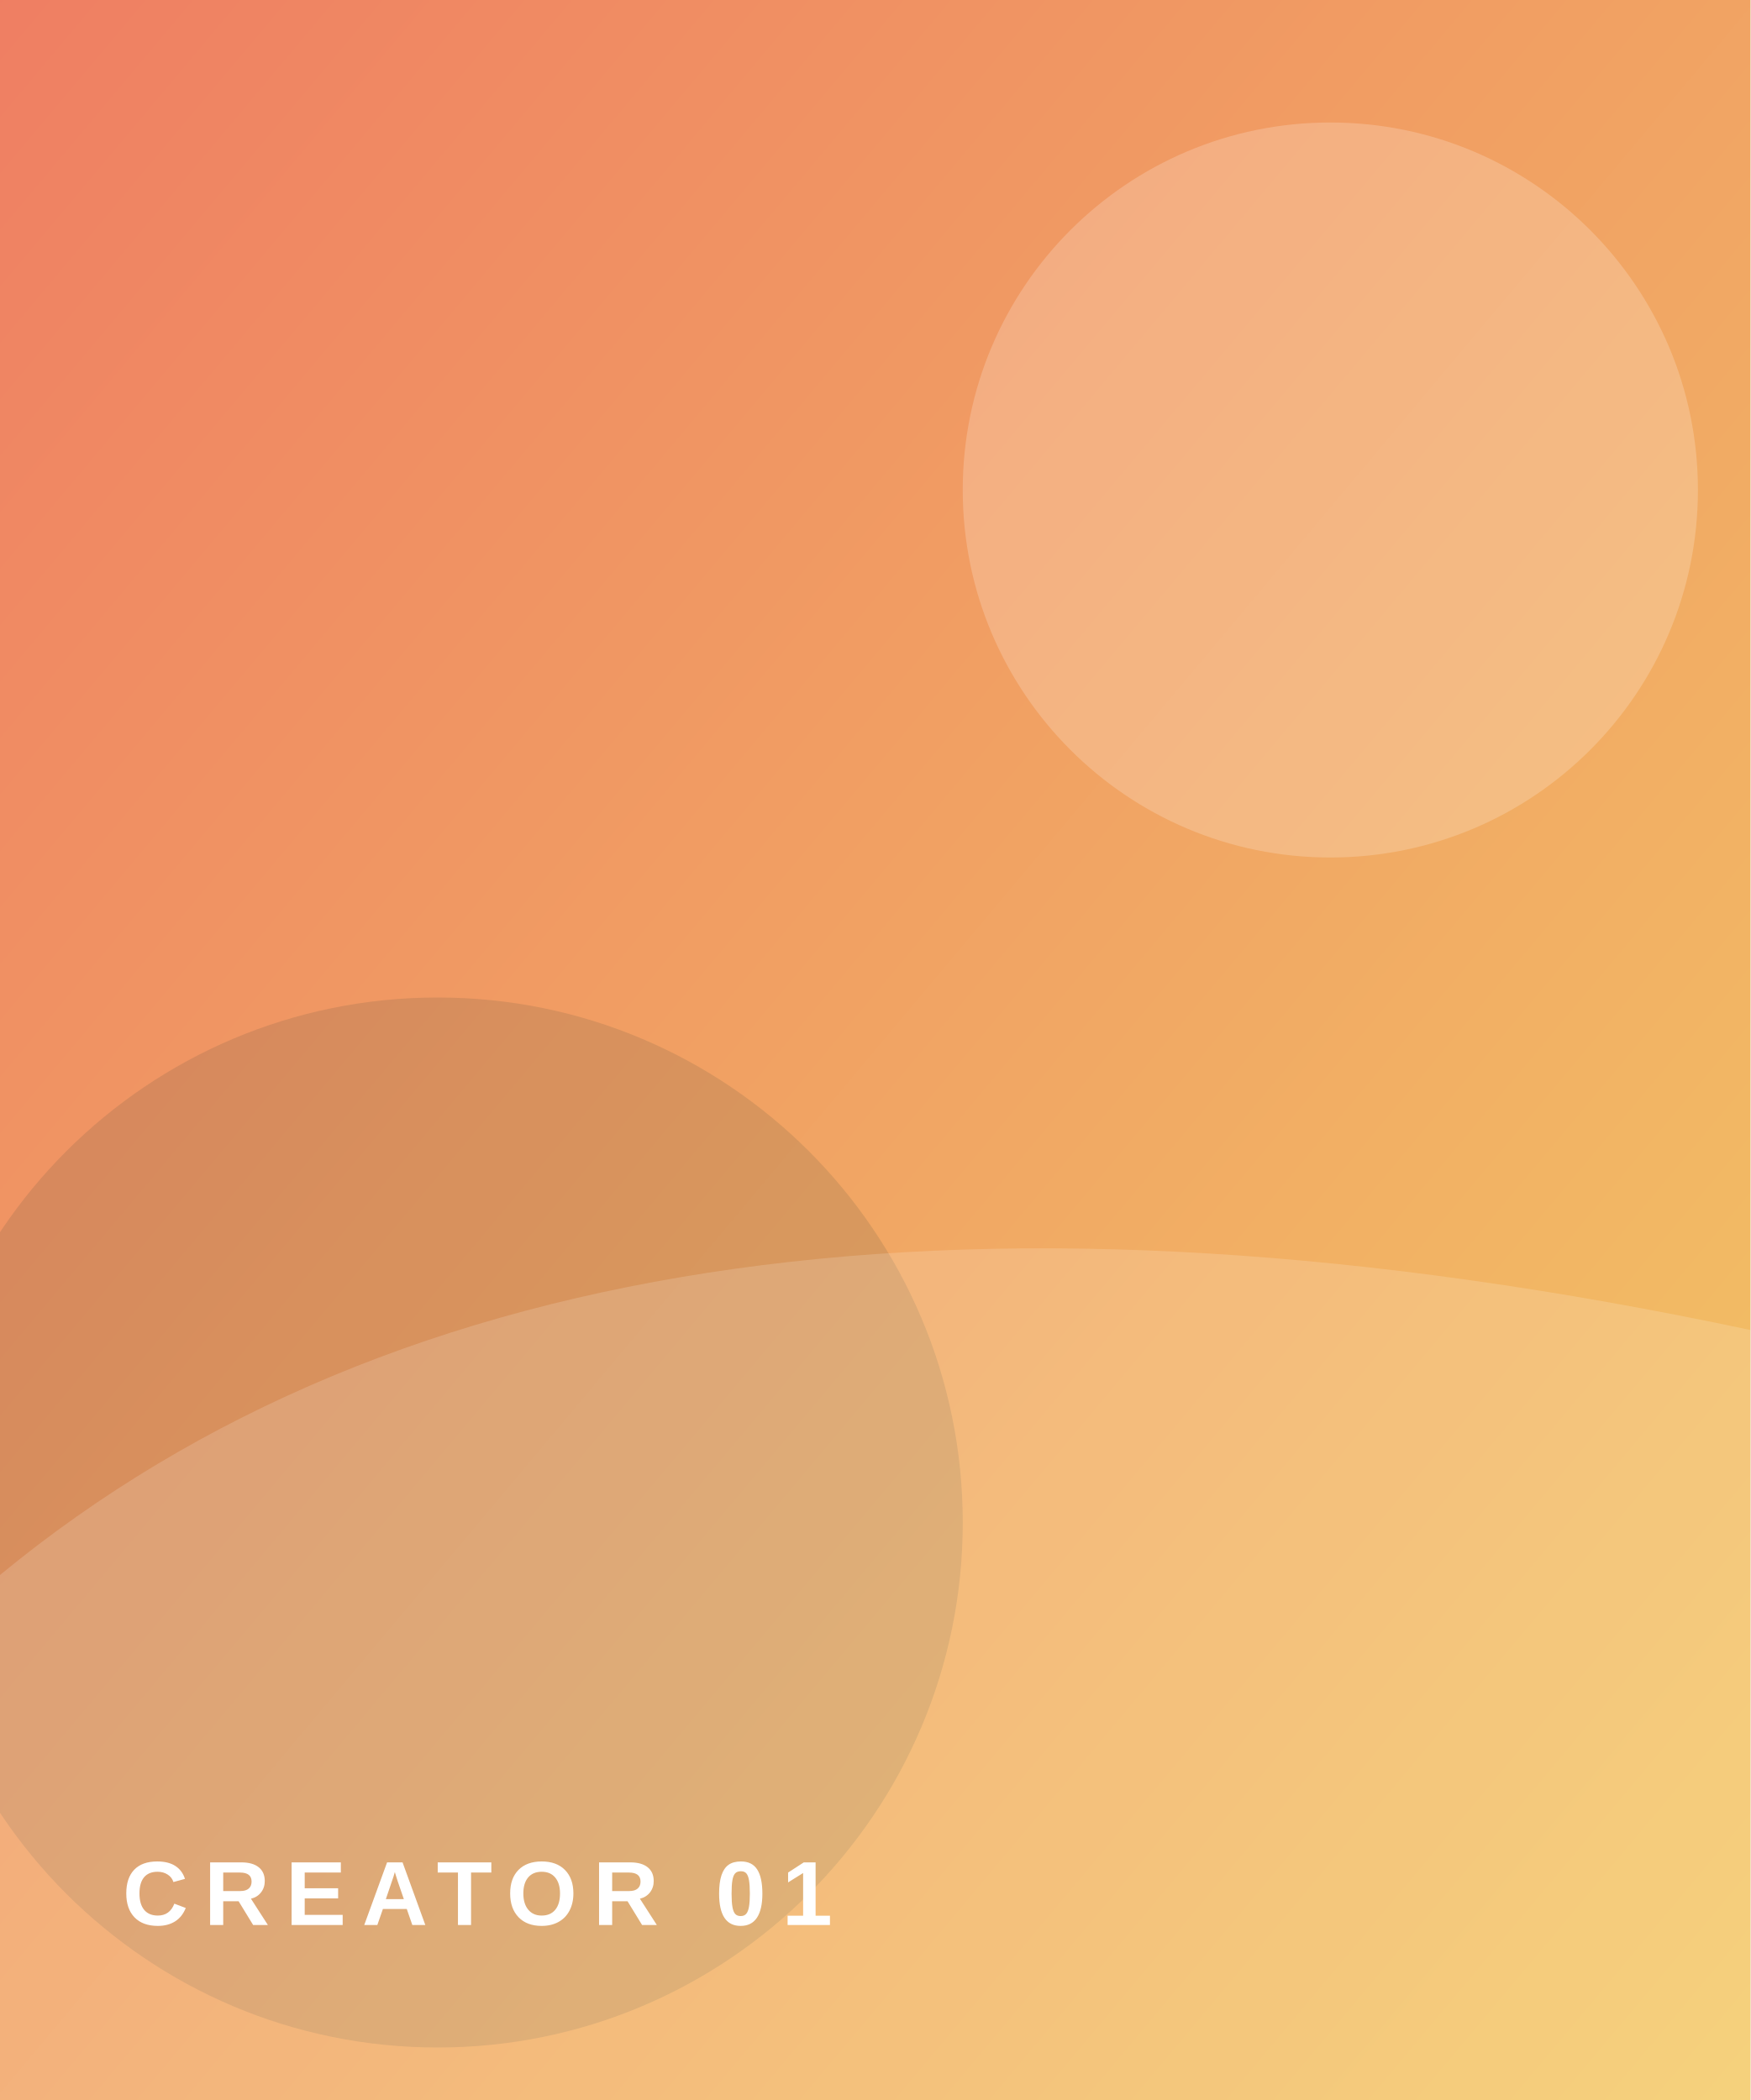
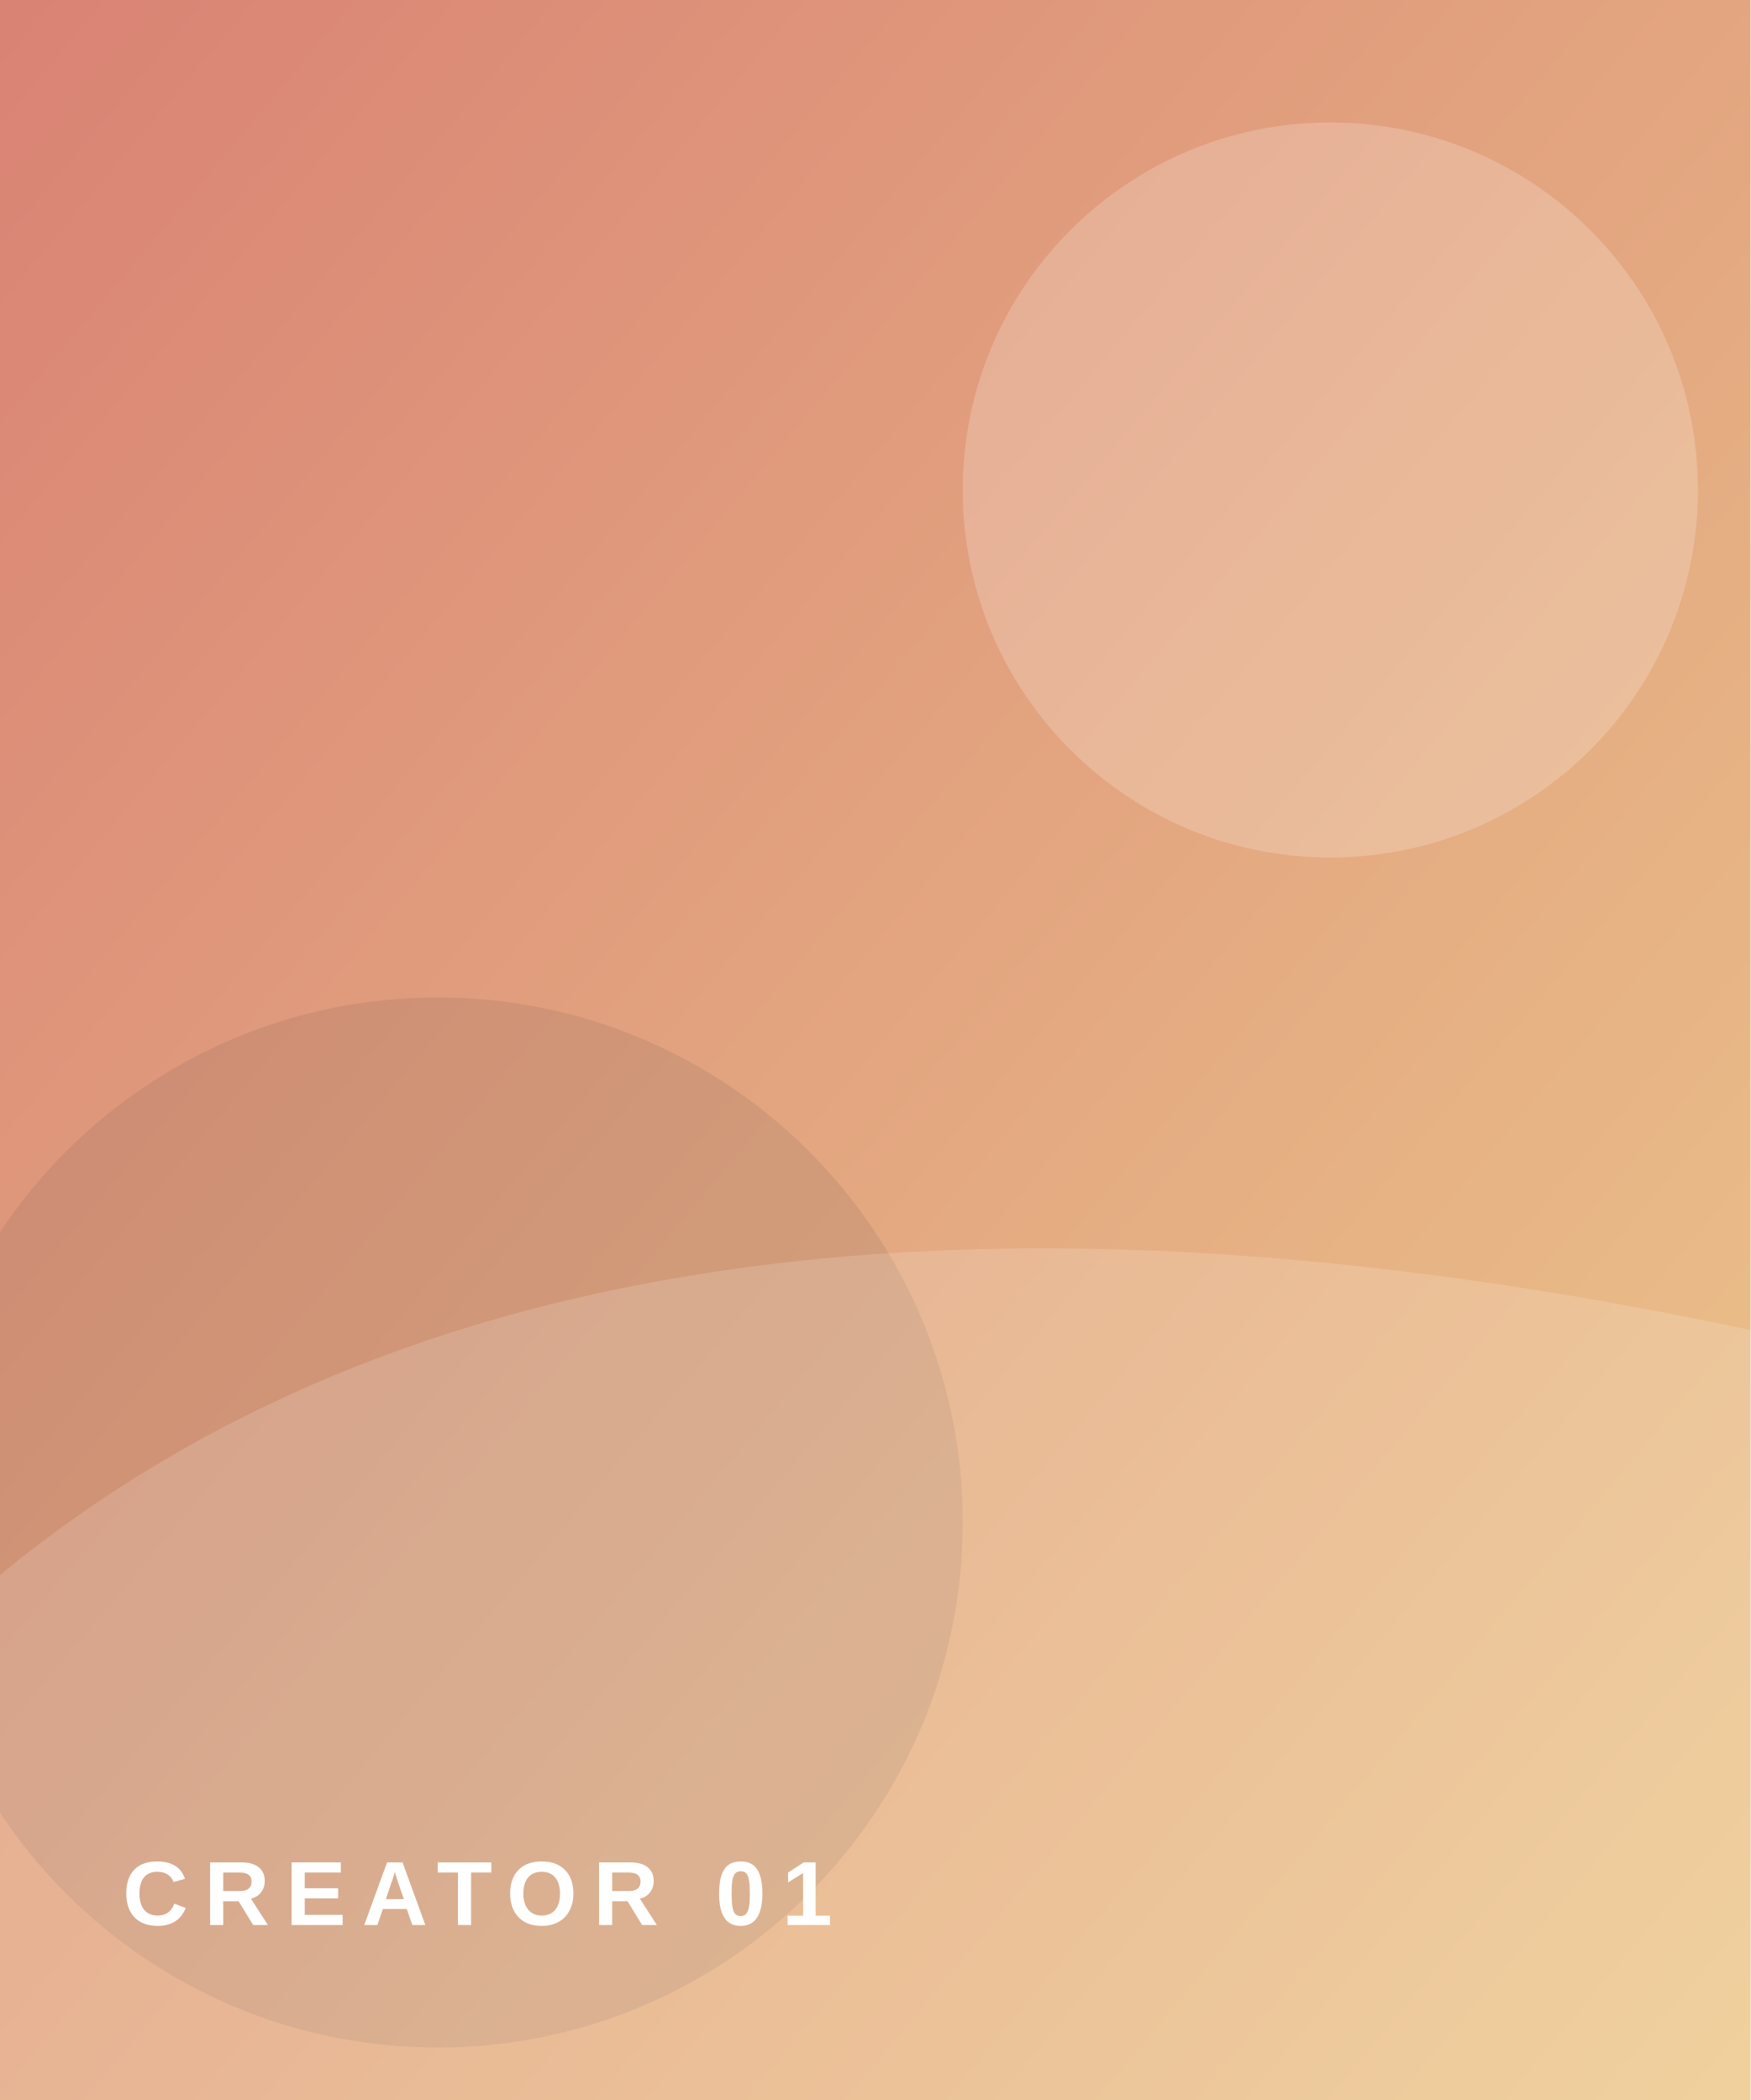
<svg xmlns="http://www.w3.org/2000/svg" viewBox="0 0 1000 1200" role="img" aria-label="CREATOR 01 placeholder">
  <defs>
    <linearGradient id="g" x1="0" x2="1" y1="0" y2="1">
-       <stop stop-color="#ef7e63" />
-       <stop offset="1" stop-color="#f3c964" />
+       <stop stop-color="#d98274" />
+       <stop offset="1" stop-color="#edc98c" />
    </linearGradient>
  </defs>
  <rect width="1000" height="1200" fill="url(#g)" />
  <circle cx="760" cy="280" r="210" fill="#fff" opacity=".2" />
-   <circle cx="250" cy="870" r="300" fill="#19332f" opacity=".12" />
+   <circle cx="250" cy="870" r="300" fill="#4a4540" opacity=".12" />
  <path d="M0 900 Q340 620 1000 760 V1200 H0Z" fill="#fff" opacity=".16" />
  <text x="70" y="1100" font-family="Arial,sans-serif" font-size="52" font-weight="700" fill="#fff" letter-spacing="9">CREATOR 01</text>
</svg>
